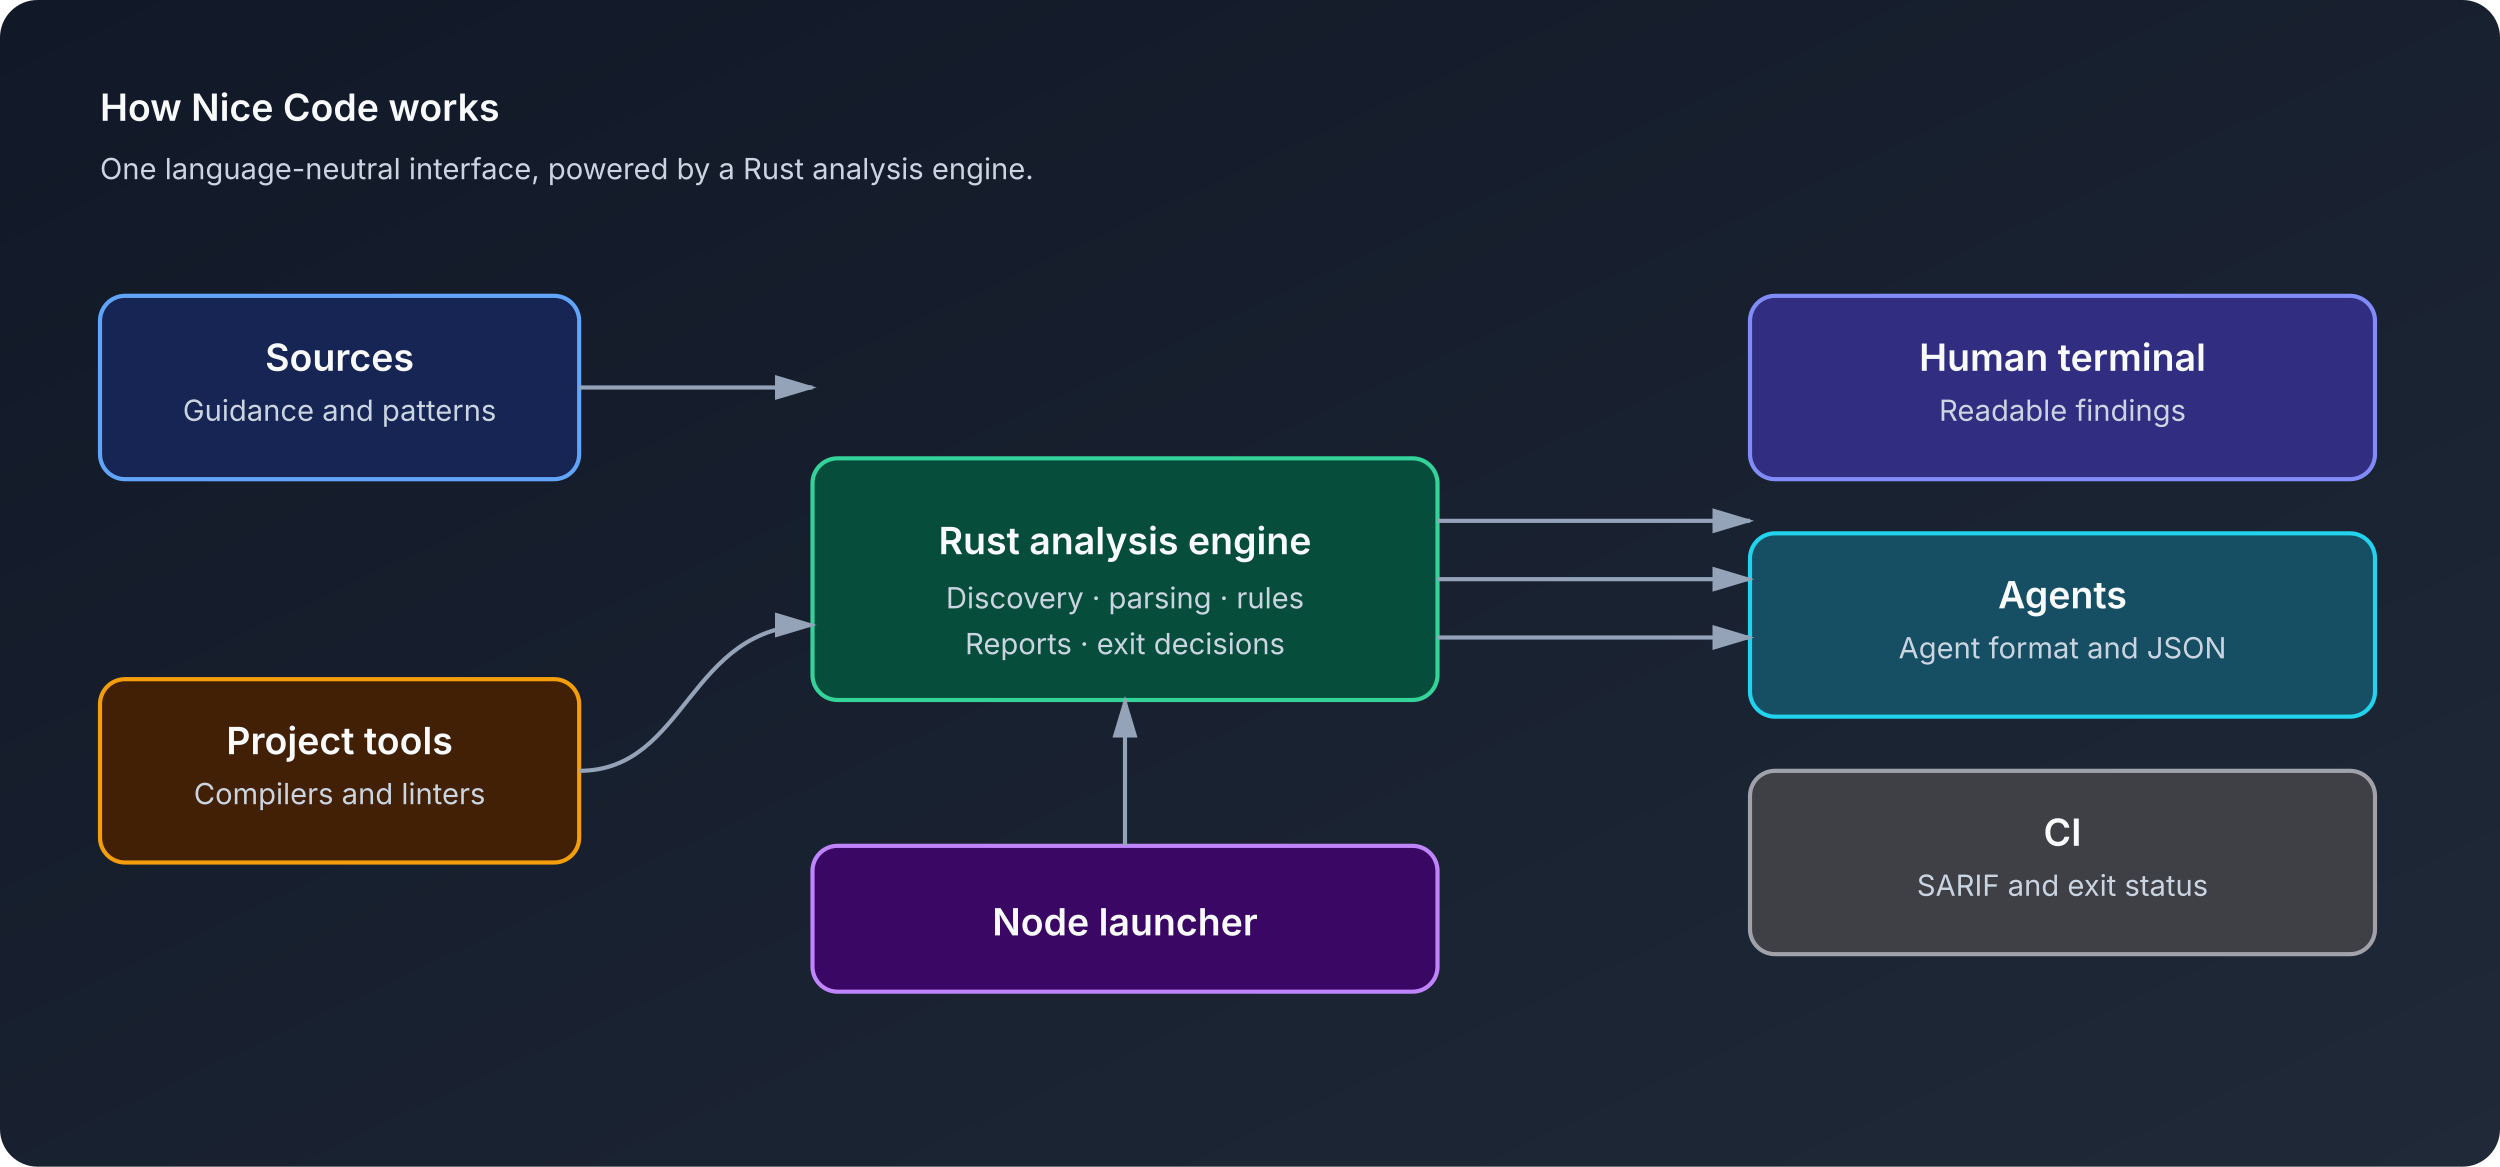
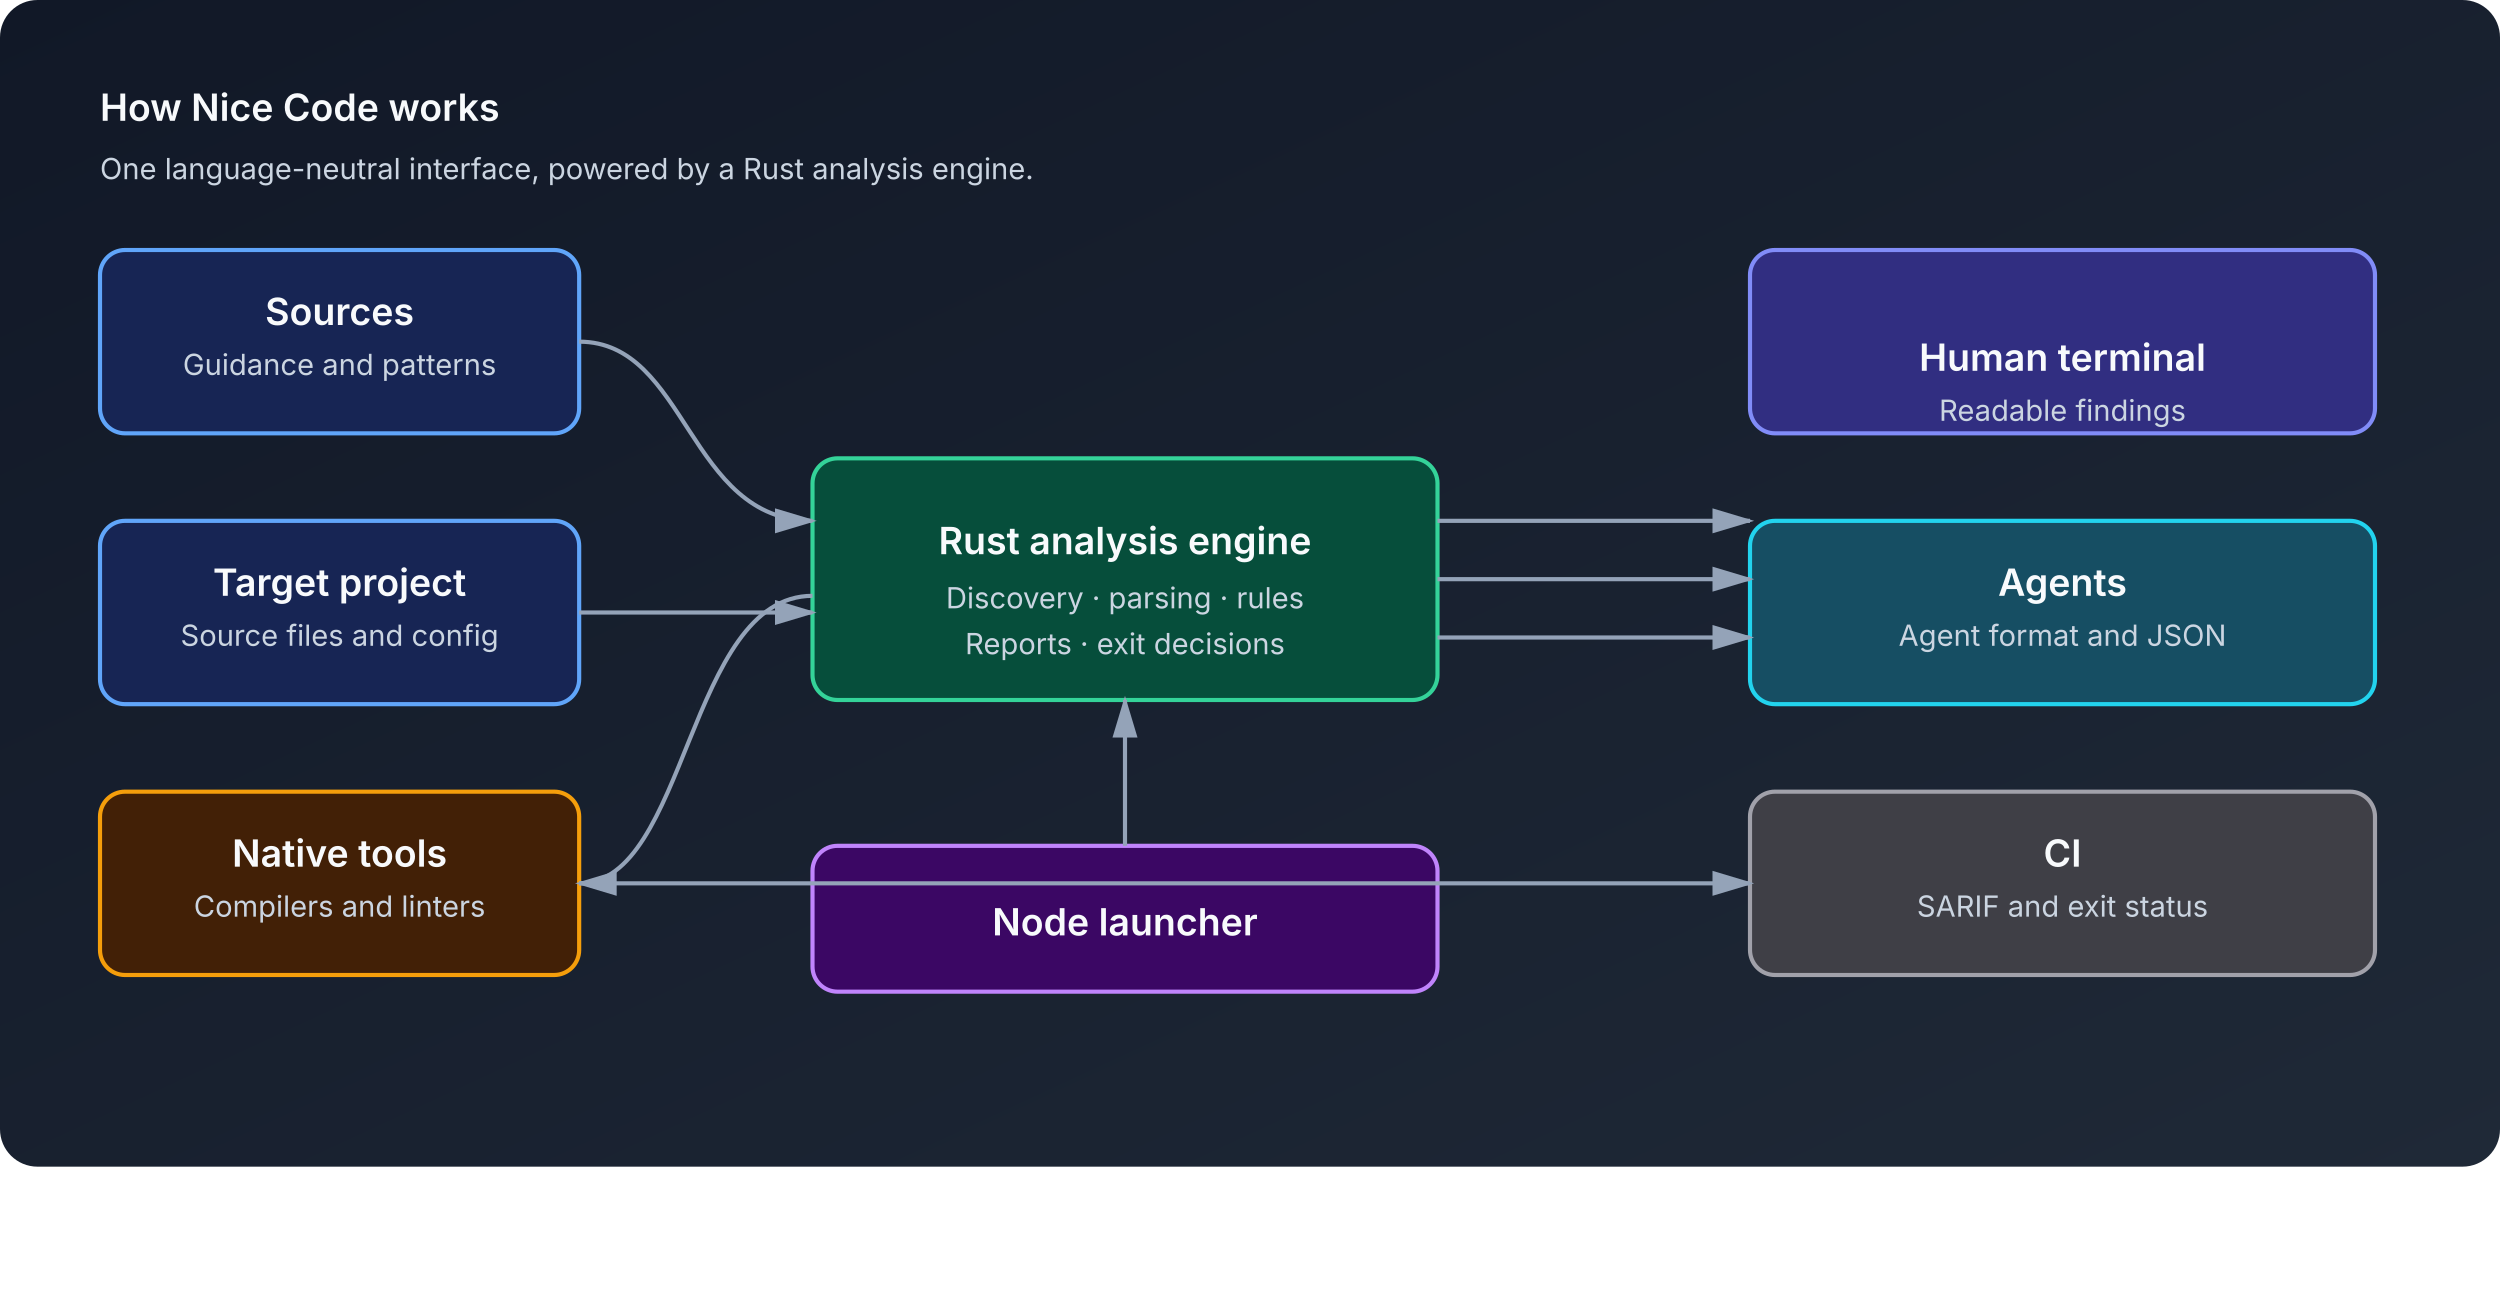
- <svg xmlns="http://www.w3.org/2000/svg" width="1200" height="560" viewBox="0 0 1200 560" role="img" aria-labelledby="title desc">
+ <svg xmlns="http://www.w3.org/2000/svg" width="1200" height="620" viewBox="0 0 1200 620" role="img" aria-labelledby="title desc">
  <defs>
    <linearGradient id="bg" x1="0" x2="1" y1="0" y2="1">
      <stop offset="0" stop-color="#111827" />
      <stop offset="1" stop-color="#1f2937" />
    </linearGradient>
    <marker id="arrow" markerWidth="10" markerHeight="10" refX="9" refY="3" orient="auto">
      <path d="M0,0 L10,3 L0,6 Z" fill="#94a3b8" />
    </marker>
    <style>
      .label { font: 600 18px -apple-system,BlinkMacSystemFont,"Segoe UI",sans-serif; fill: #f8fafc; }
      .small { font: 14px -apple-system,BlinkMacSystemFont,"Segoe UI",sans-serif; fill: #cbd5e1; }
      .box { stroke-width: 2; rx: 12; }
      .arrow { stroke: #94a3b8; stroke-width: 2; fill: none; marker-end: url(#arrow); }
    </style>
  </defs>
  <rect width="1200" height="560" rx="18" fill="url(#bg)" />
  <text x="48" y="58" class="label" font-size="28">How Nice Code works</text>
  <text x="48" y="86" class="small">One language-neutral interface, powered by a Rust analysis engine.</text>
-   <rect x="48" y="142" width="230" height="88" class="box" fill="#172554" stroke="#60a5fa" />
-   <text x="163" y="178" text-anchor="middle" class="label">Sources</text>
-   <text x="163" y="202" text-anchor="middle" class="small">Guidance and patterns</text>
-   <rect x="48" y="326" width="230" height="88" class="box" fill="#422006" stroke="#f59e0b" />
-   <text x="163" y="362" text-anchor="middle" class="label">Project tools</text>
-   <text x="163" y="386" text-anchor="middle" class="small">Compilers and linters</text>
+   <rect x="48" y="120" width="230" height="88" class="box" fill="#172554" stroke="#60a5fa" />
+   <text x="163" y="156" text-anchor="middle" class="label">Sources</text>
+   <text x="163" y="180" text-anchor="middle" class="small">Guidance and patterns</text>
+   <rect x="48" y="250" width="230" height="88" class="box" fill="#172554" stroke="#60a5fa" />
+   <text x="163" y="286" text-anchor="middle" class="label">Target project</text>
+   <text x="163" y="310" text-anchor="middle" class="small">Source files and config</text>
+   <rect x="48" y="380" width="230" height="88" class="box" fill="#422006" stroke="#f59e0b" />
+   <text x="163" y="416" text-anchor="middle" class="label">Native tools</text>
+   <text x="163" y="440" text-anchor="middle" class="small">Compilers and linters</text>
  <rect x="390" y="220" width="300" height="116" class="box" fill="#064e3b" stroke="#34d399" />
  <text x="540" y="266" text-anchor="middle" class="label">Rust analysis engine</text>
  <text x="540" y="292" text-anchor="middle" class="small">Discovery · parsing · rules</text>
  <text x="540" y="314" text-anchor="middle" class="small">Reports · exit decisions</text>
  <rect x="390" y="406" width="300" height="70" class="box" fill="#3b0764" stroke="#c084fc" />
  <text x="540" y="449" text-anchor="middle" class="label">Node launcher</text>
-   <rect x="840" y="142" width="300" height="88" class="box" fill="#312e81" stroke="#818cf8" />
+   <rect x="840" y="120" width="300" height="88" class="box" fill="#312e81" stroke="#818cf8" />
  <text x="990" y="178" text-anchor="middle" class="label">Human terminal</text>
  <text x="990" y="202" text-anchor="middle" class="small">Readable findings</text>
-   <rect x="840" y="256" width="300" height="88" class="box" fill="#164e63" stroke="#22d3ee" />
-   <text x="990" y="292" text-anchor="middle" class="label">Agents</text>
-   <text x="990" y="316" text-anchor="middle" class="small">Agent format and JSON</text>
-   <rect x="840" y="370" width="300" height="88" class="box" fill="#3f3f46" stroke="#a1a1aa" />
-   <text x="990" y="406" text-anchor="middle" class="label">CI</text>
-   <text x="990" y="430" text-anchor="middle" class="small">SARIF and exit status</text>
-   <path d="M278 186 H390" class="arrow" />
-   <path d="M278 370 C330 370 330 300 390 300" class="arrow" />
+   <rect x="840" y="250" width="300" height="88" class="box" fill="#164e63" stroke="#22d3ee" />
+   <text x="990" y="286" text-anchor="middle" class="label">Agents</text>
+   <text x="990" y="310" text-anchor="middle" class="small">Agent format and JSON</text>
+   <rect x="840" y="380" width="300" height="88" class="box" fill="#3f3f46" stroke="#a1a1aa" />
+   <text x="990" y="416" text-anchor="middle" class="label">CI</text>
+   <text x="990" y="440" text-anchor="middle" class="small">SARIF and exit status</text>
+   <path d="M278 164 C330 164 330 250 390 250" class="arrow" />
+   <path d="M278 294 H390" class="arrow" />
  <path d="M540 406 V336" class="arrow" />
+   <path d="M390 286 C330 286 330 424 278 424" class="arrow" />
+   <path d="M278 424 C430 424 720 424 840 424" class="arrow" />
  <path d="M690 250 H840" class="arrow" />
  <path d="M690 278 H840" class="arrow" />
  <path d="M690 306 H840" class="arrow" />
</svg>
